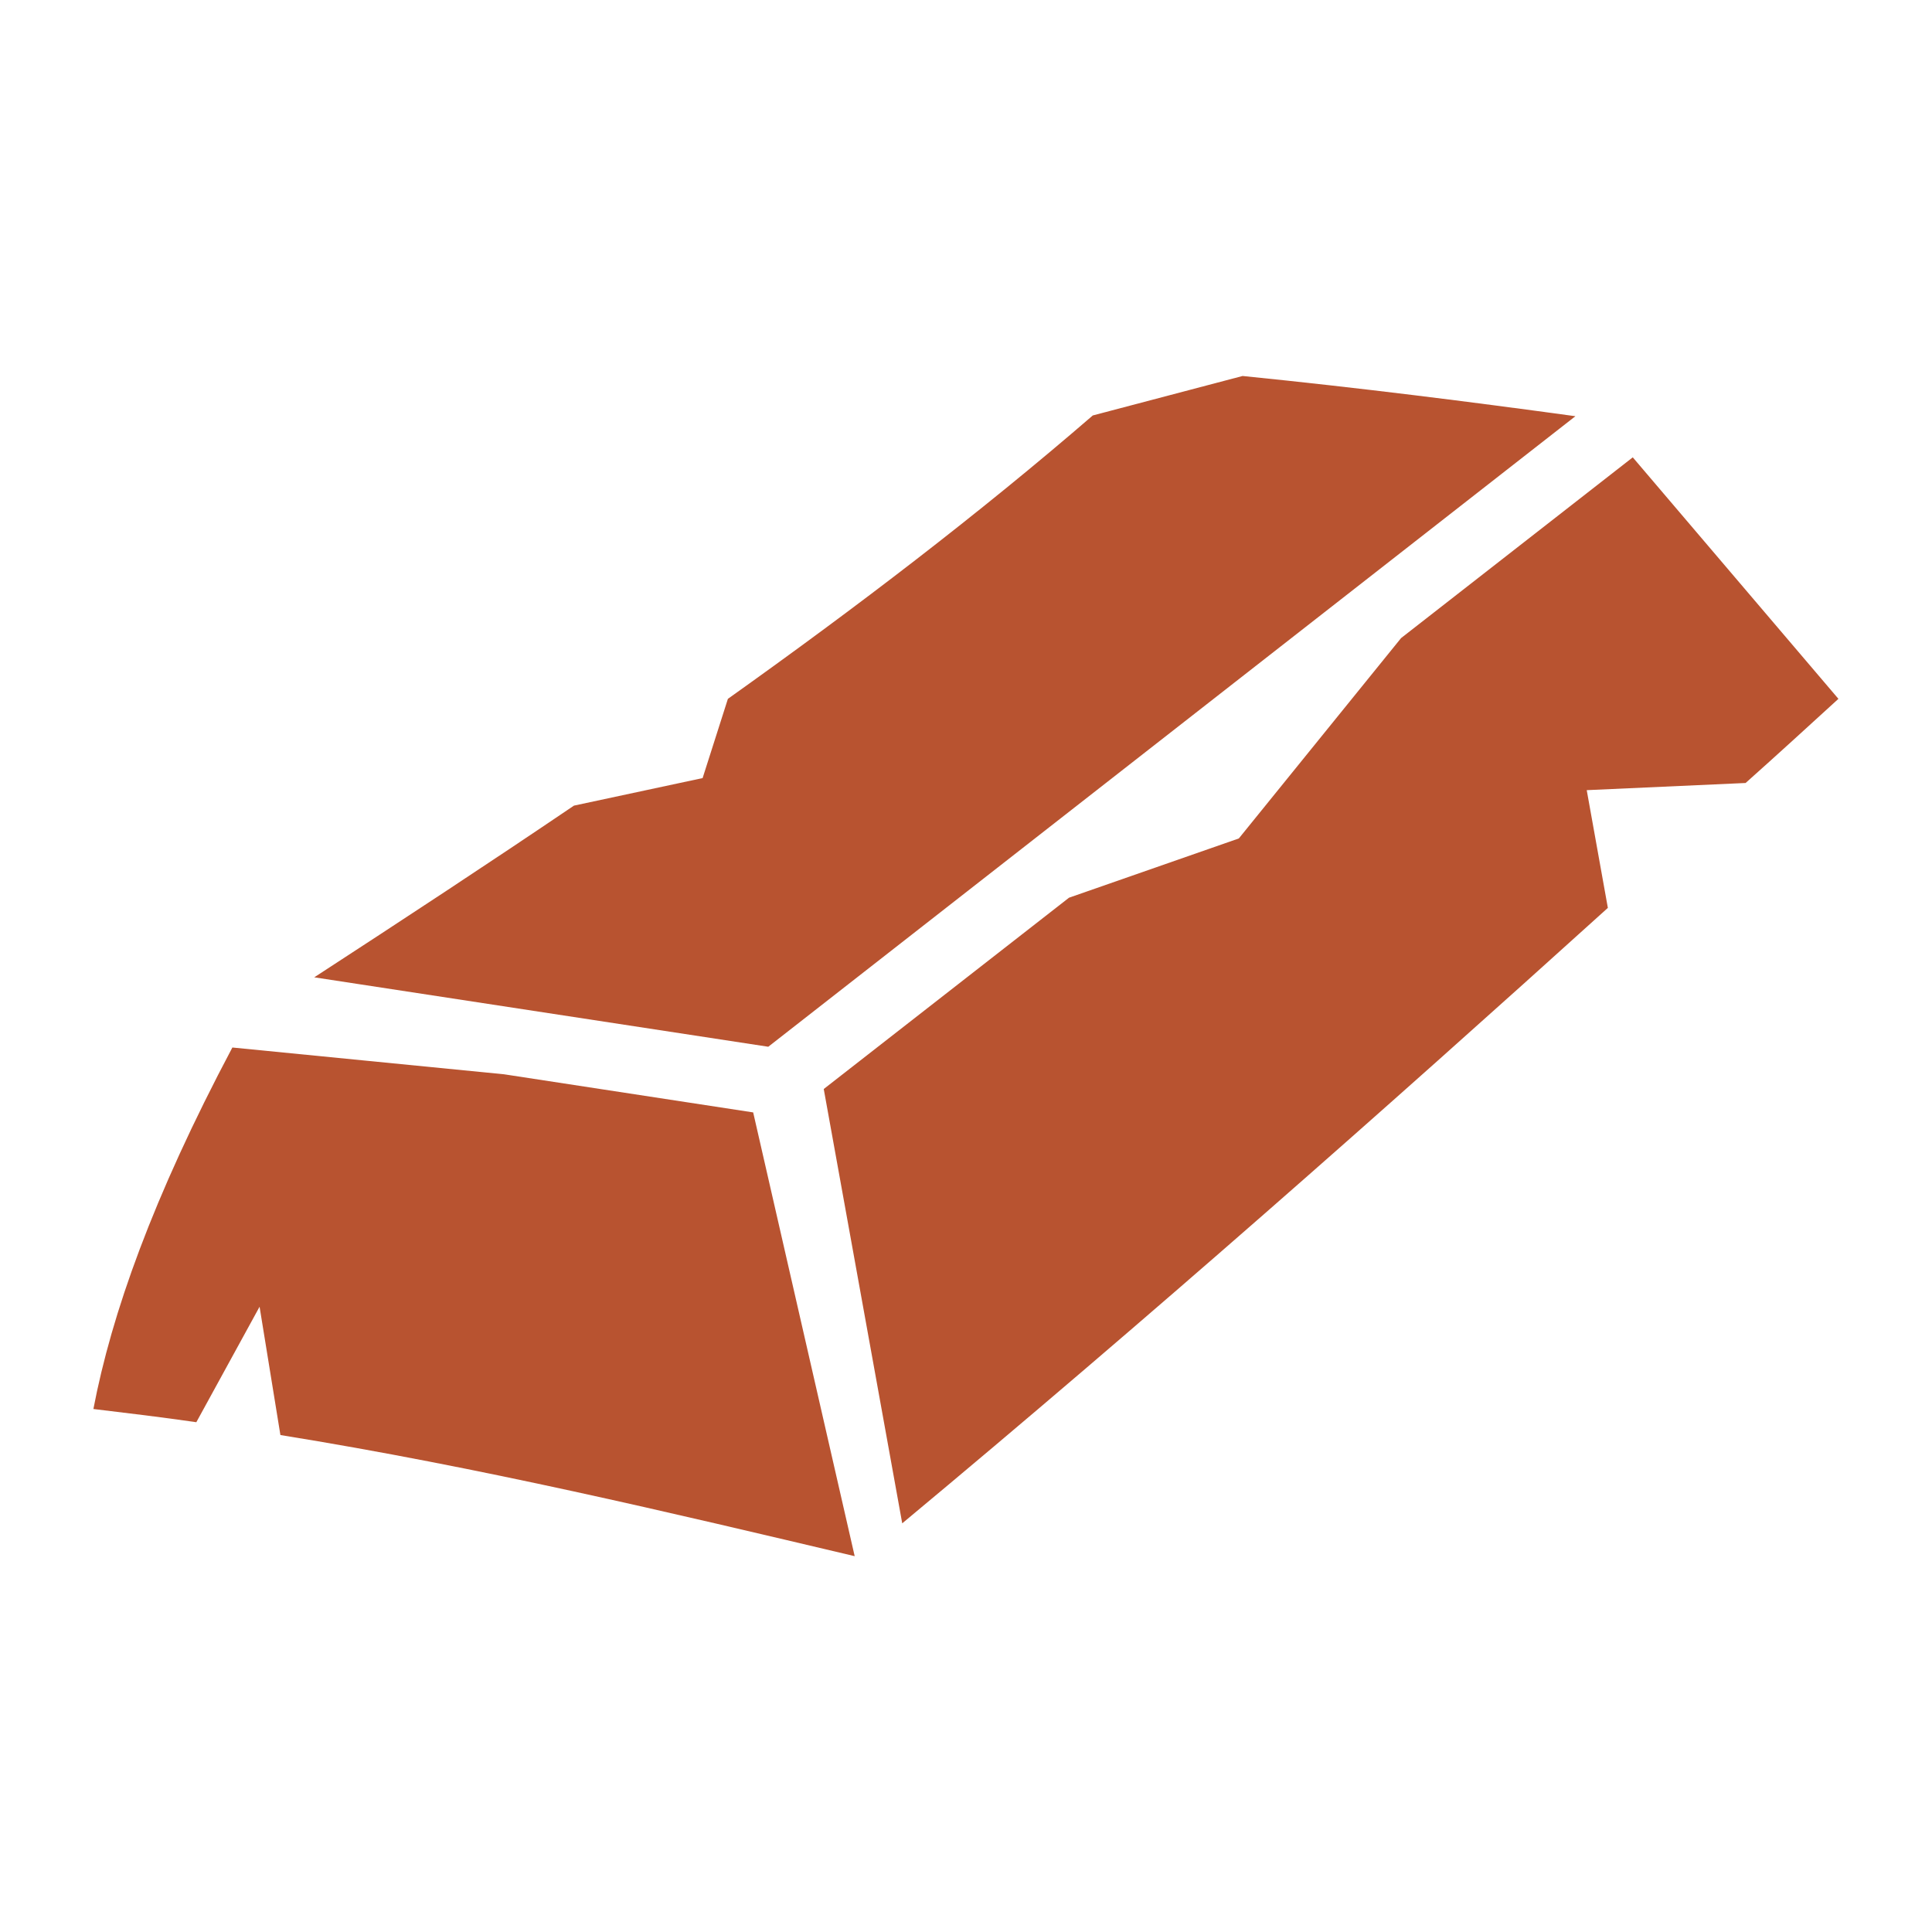
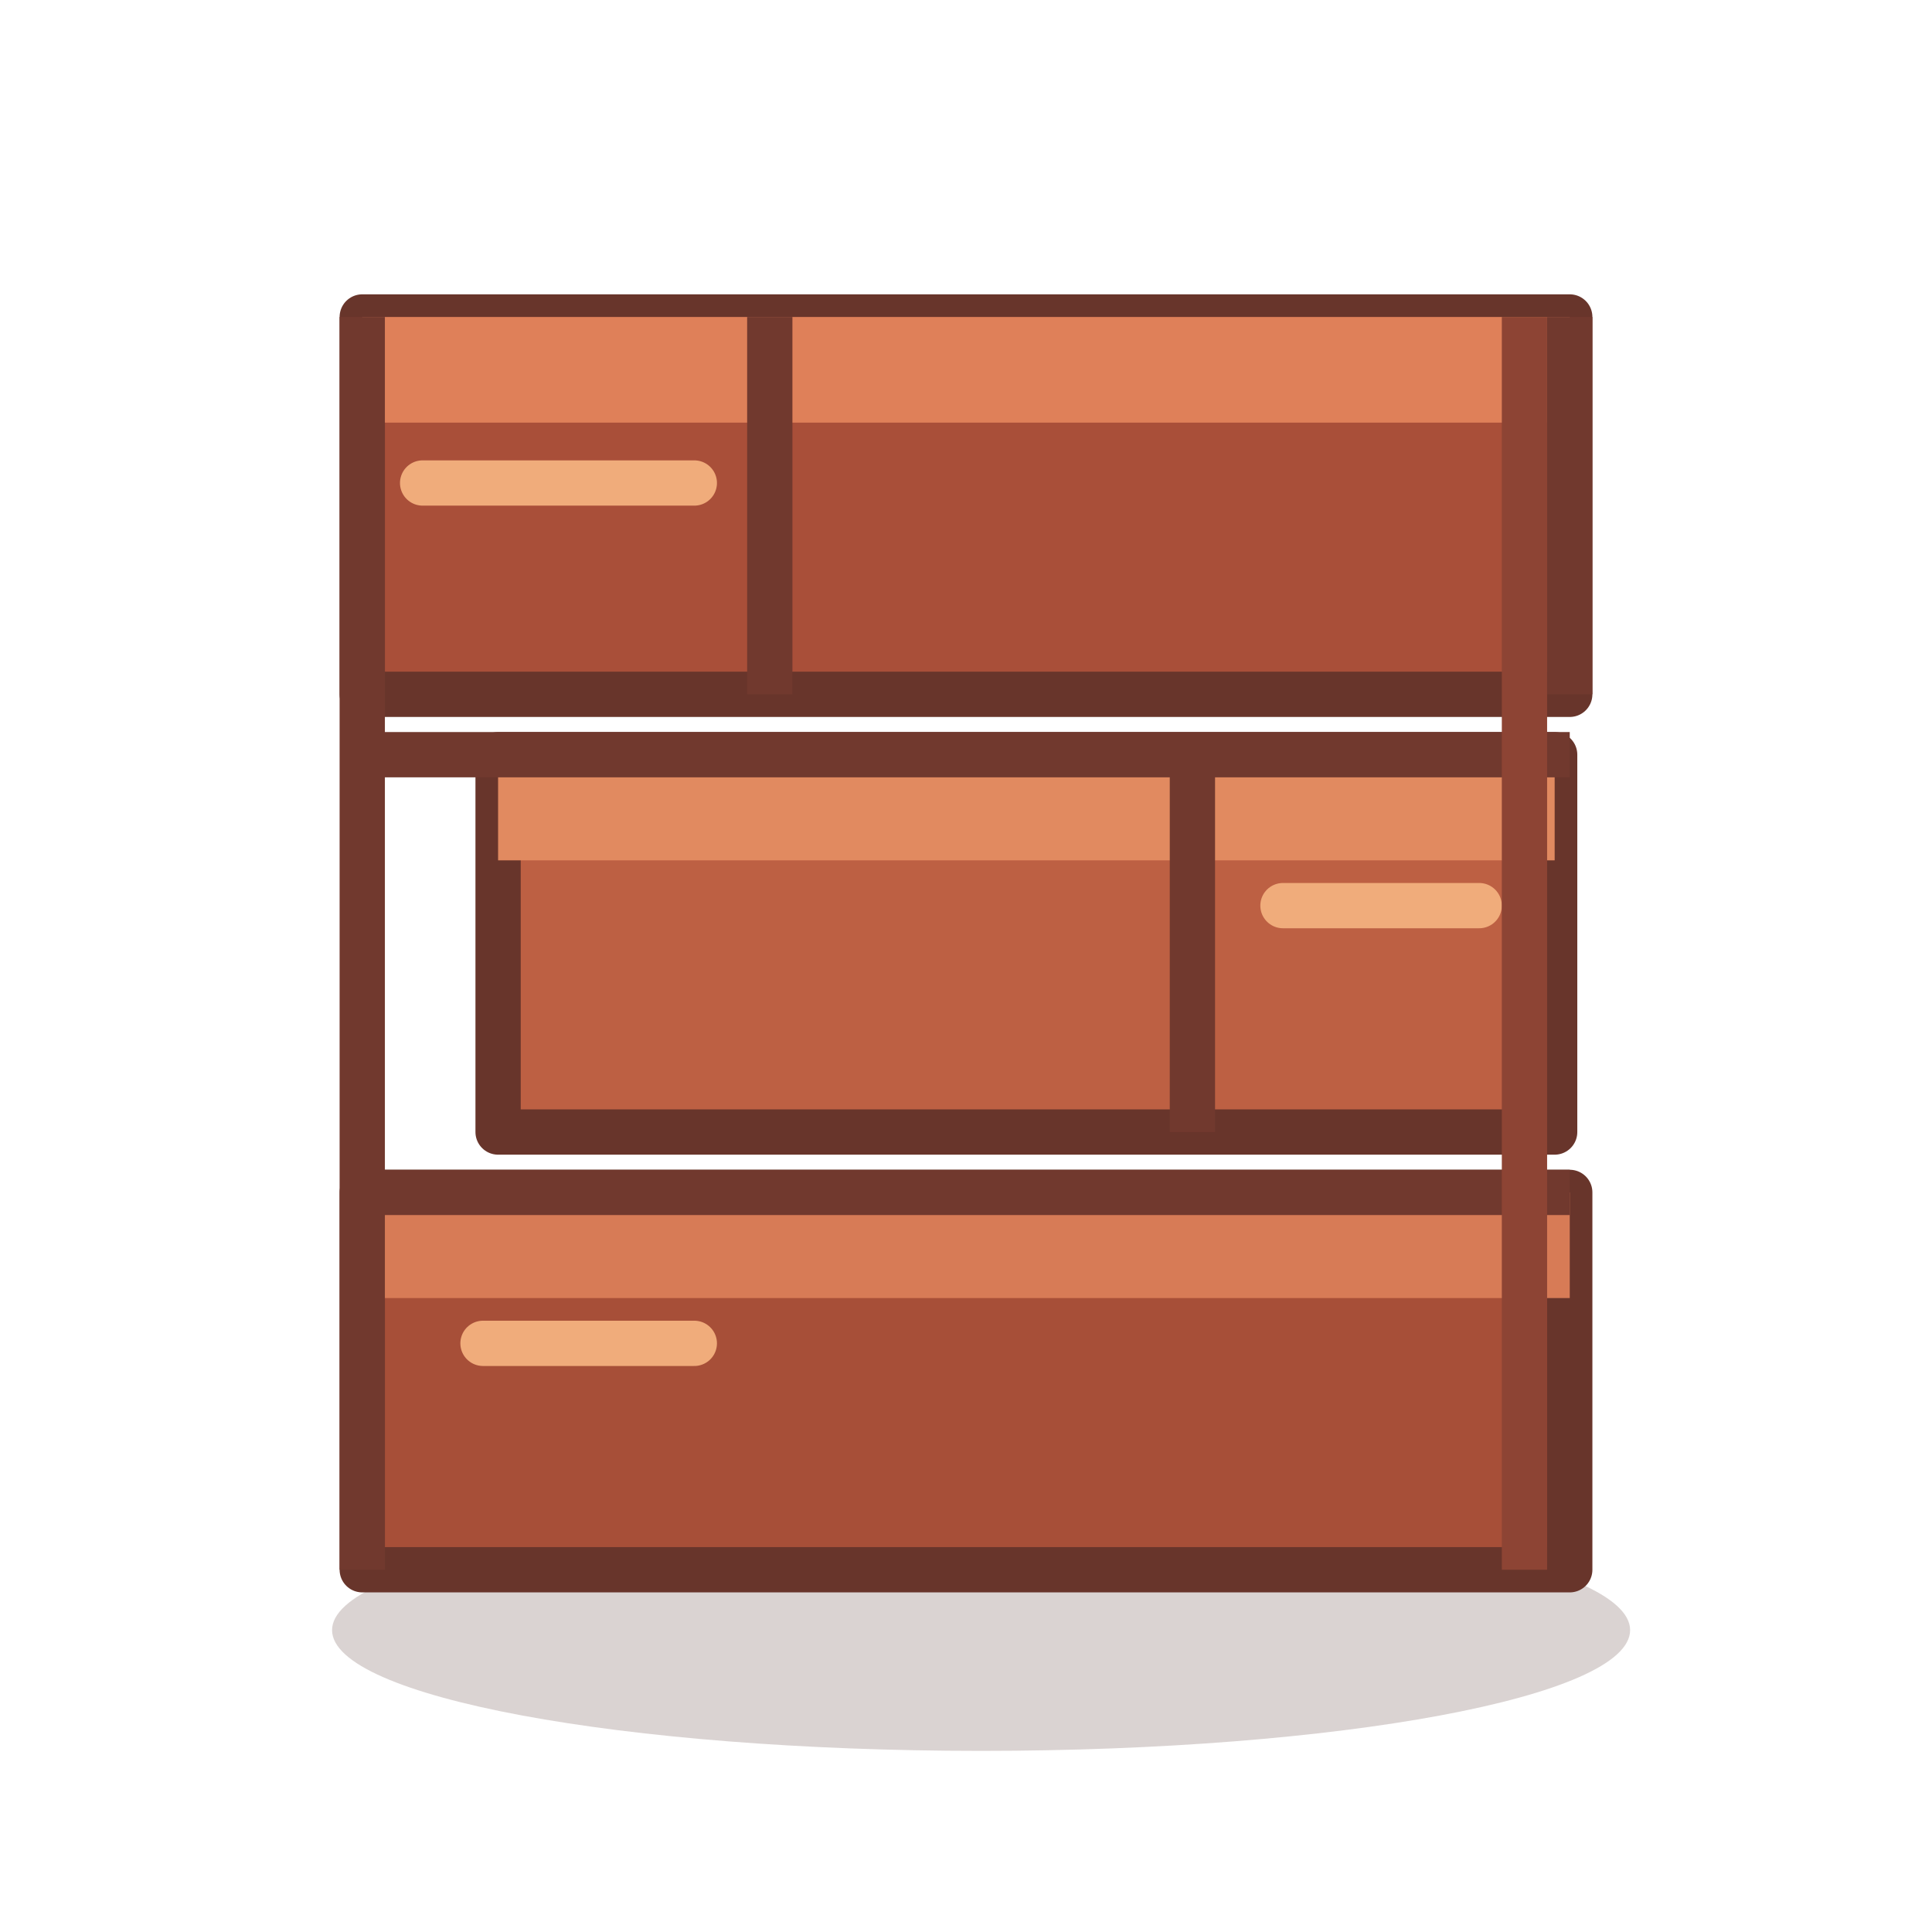
- <svg xmlns="http://www.w3.org/2000/svg" width="1em" height="1em" viewBox="0 0 512 512">
-   <path fill="#b85330" d="m329.3 99.64l-39.7 10.46c-30.2 26.1-62.7 50.9-96.7 75.1l-6.7 21l-34.1 7.3c-22.6 15.3-45.6 30.4-68.82 45.5l120.32 18.4l213.9-167.1c-27.7-3.8-56.9-7.5-88.2-10.66m103.4 21.56l-61.4 47.9l-43 53.1l-45 15.7l-65 50.7l20.8 115.1c65.6-54.6 127.6-109.4 187-163.1l-5.6-31.2l42.1-1.9c8.3-7.4 16.5-14.9 24.6-22.3zM61.58 277.6c-21.15 39.9-32.01 70.6-36.83 95.8c9.21 1.1 18.3 2.2 27.28 3.5l16.76-30.6l5.52 34c53.29 8.6 103.09 20.5 152.19 32.1l-26.9-117.6l-66-10.1z" />
+ <svg xmlns="http://www.w3.org/2000/svg" viewBox="0 0 128 128">
+   <ellipse cx="65" cy="108" rx="43" ry="8" fill="#48251f" opacity=".2" />
+   <path d="M24 79h80v25H24z" fill="#a74f38" stroke="#68352b" stroke-width="3" stroke-linejoin="round" />
+   <path d="M24 79h80v7H24z" fill="#d77b56" />
+   <path d="M33 50h70v25H33z" fill="#bd6043" stroke="#68352b" stroke-width="3" stroke-linejoin="round" />
+   <path d="M33 50h70v7H33z" fill="#e18a60" />
+   <path d="M24 21h80v25H24z" fill="#a94f39" stroke="#68352b" stroke-width="3" stroke-linejoin="round" />
+   <path d="M24 21h80v7H24z" fill="#df8059" />
+   <path d="M24 21v83m27-83v25m28 4v25m25-54v25m-80 4h80m-80 29h80" fill="none" stroke="#71392e" stroke-width="3" />
+   <path d="M28 32h18m39 28h13m-66 29h14" stroke="#f0ac7b" stroke-width="3" stroke-linecap="round" />
+   <path d="M101 21v83" stroke="#8d4434" stroke-width="3" />
</svg>
